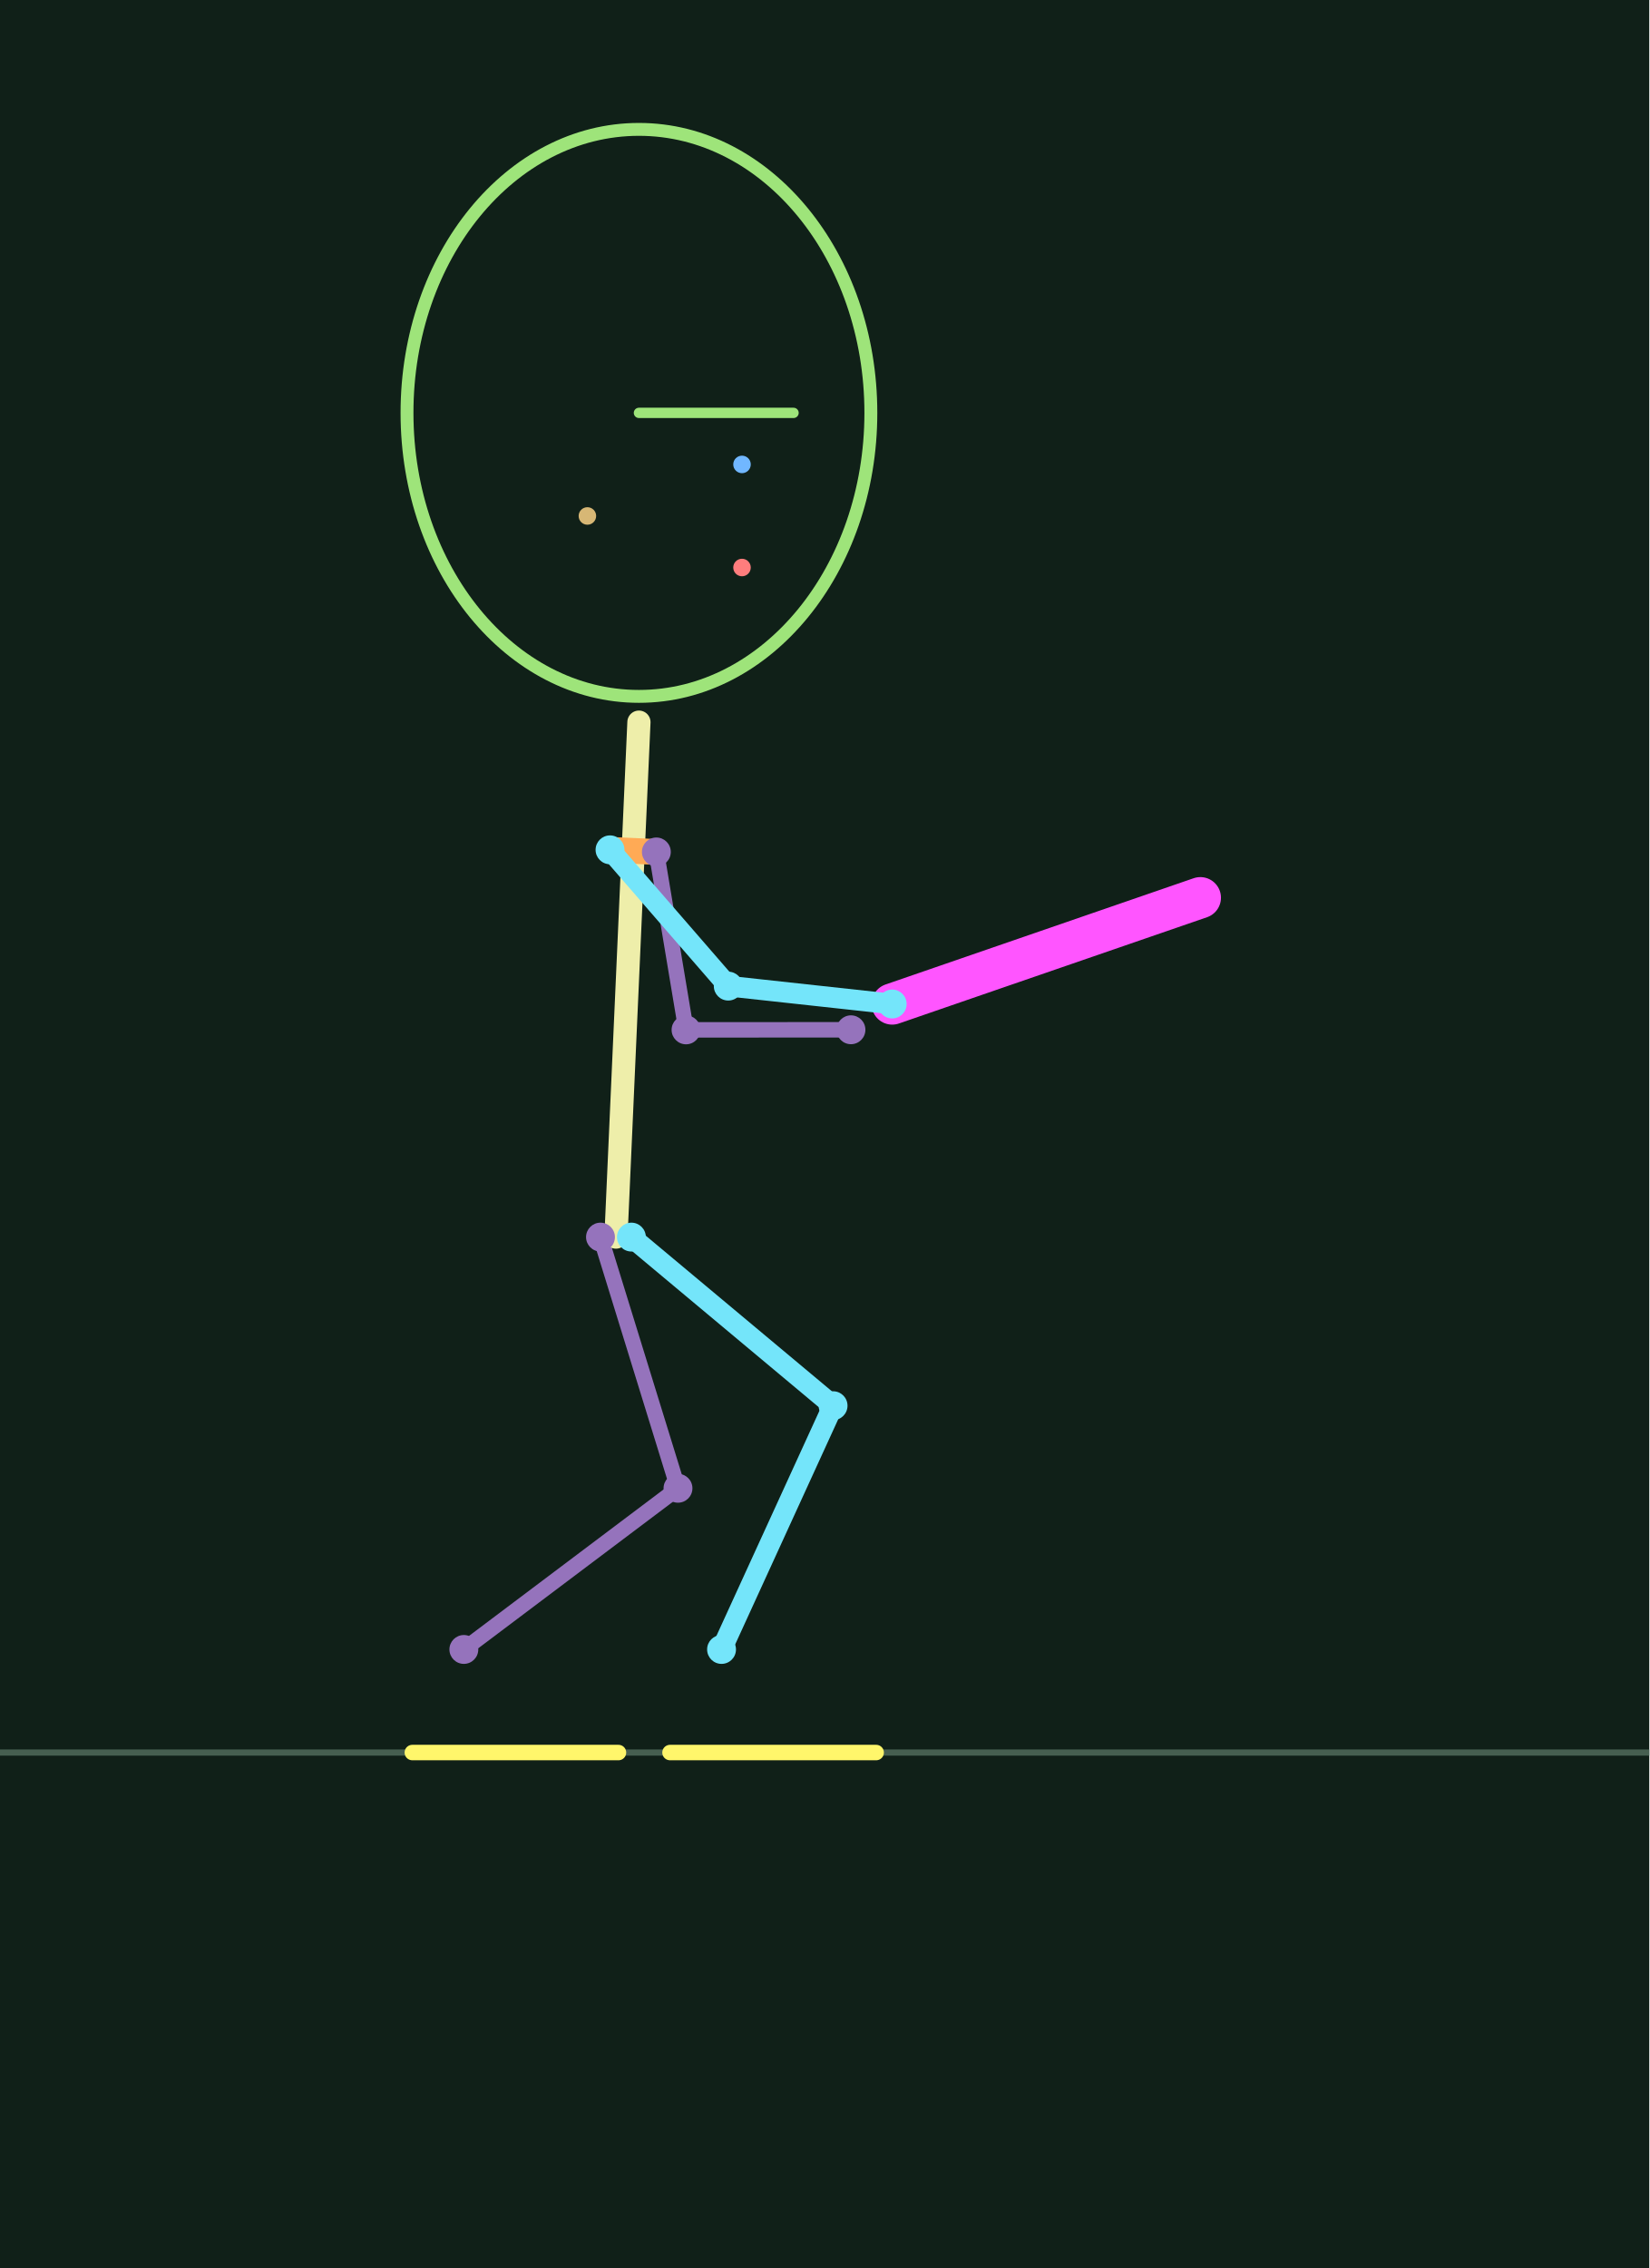
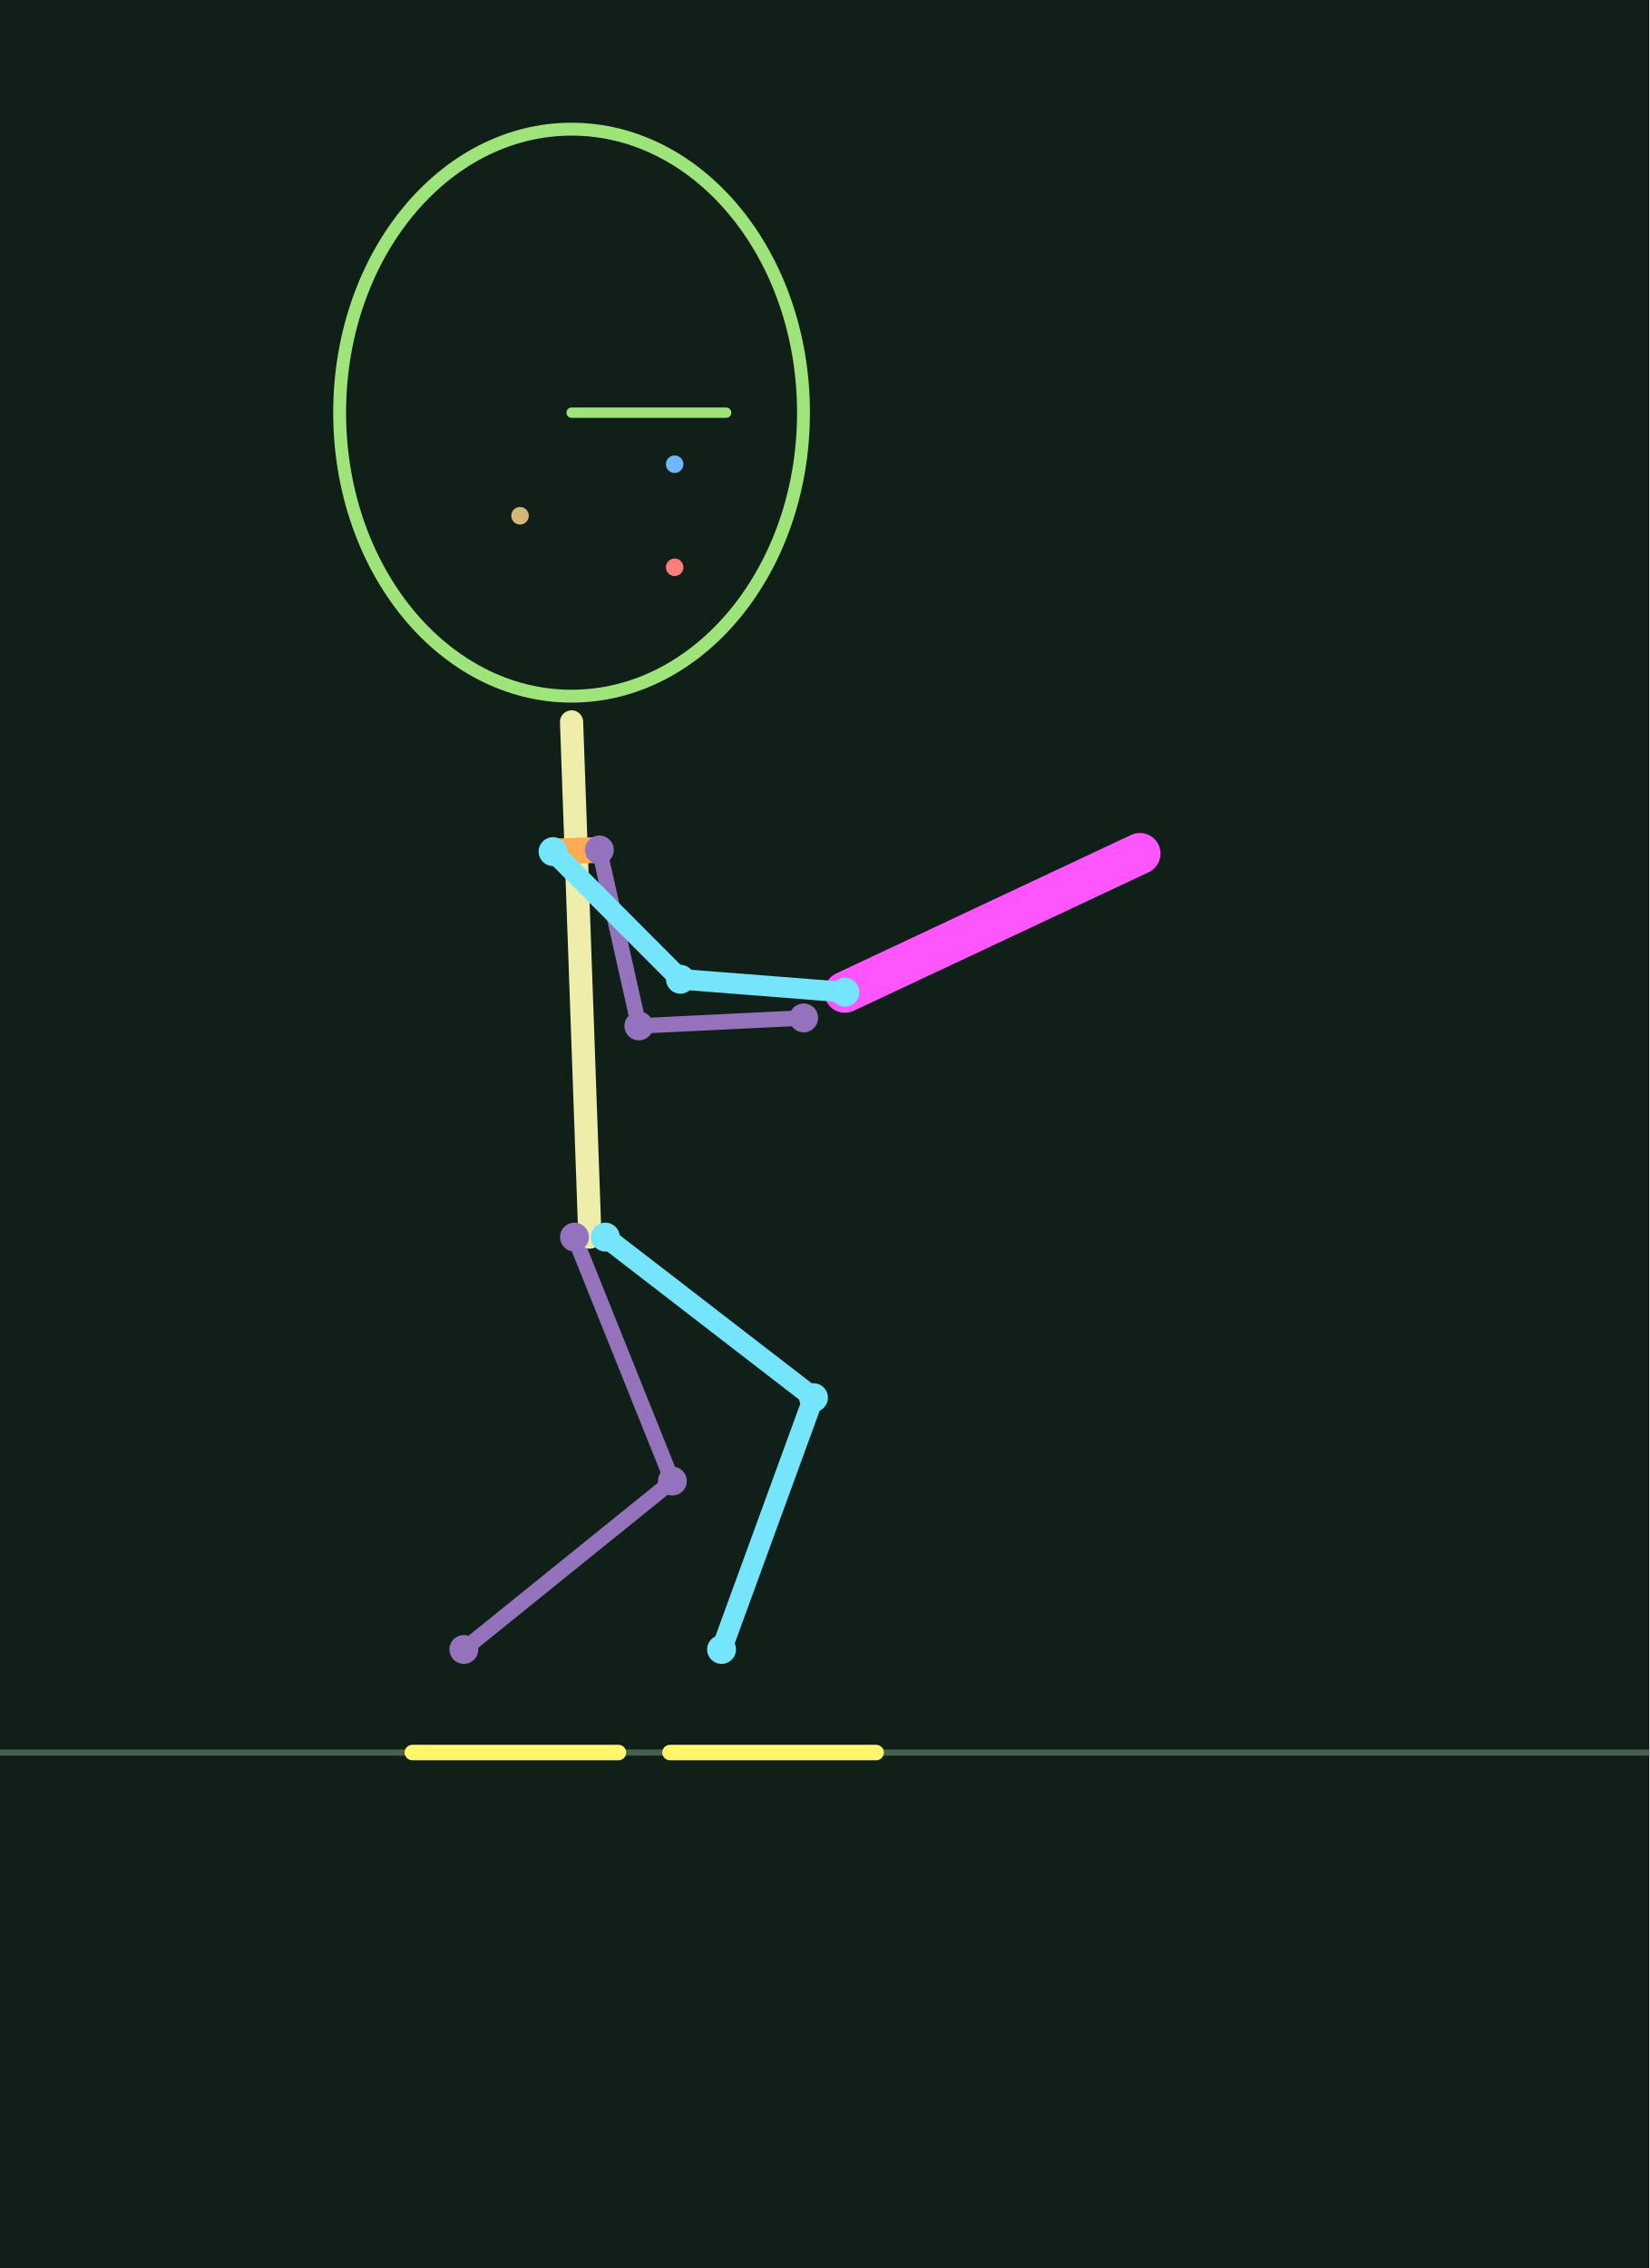
<svg xmlns="http://www.w3.org/2000/svg" width="320" height="440" viewBox="0 0 32 44">
  <rect width="100%" height="100%" fill="#102018" />
-   <polyline points="17.311,19.478 23.290,17.416" fill="none" stroke="#ff55ff" stroke-width="0.8" stroke-linecap="round" stroke-linejoin="round" />
+   <polyline points="16.393,19.248 22.117,16.560" fill="none" stroke="#ff55ff" stroke-width="0.8" stroke-linecap="round" stroke-linejoin="round" />
  <path d="M0 34H32" stroke="#465f50" stroke-width=".12" />
-   <polyline points="11.651,24.000 13.155,28.873 9.000,32.000" fill="none" stroke="#9573bc" stroke-width="0.3" stroke-linecap="round" stroke-linejoin="round" />
-   <polyline points="12.735,16.528 13.311,19.980 16.511,19.978" fill="none" stroke="#9573bc" stroke-width="0.3" stroke-linecap="round" stroke-linejoin="round" />
-   <polyline points="11.951,24.000 12.397,14.010" fill="none" stroke="#eeeeaa" stroke-width="0.45" stroke-linecap="round" stroke-linejoin="round" />
-   <polyline points="11.836,16.487 12.735,16.528" fill="none" stroke="#ffaa55" stroke-width="0.5" stroke-linecap="round" stroke-linejoin="round" />
-   <polyline points="12.251,24.000 16.164,27.271 14.000,32.000" fill="none" stroke="#74e5fa" stroke-width="0.4" stroke-linecap="round" stroke-linejoin="round" />
-   <polyline points="11.836,16.487 14.130,19.131 17.311,19.478" fill="none" stroke="#74e5fa" stroke-width="0.4" stroke-linecap="round" stroke-linejoin="round" />
+   <polyline points="11.146,24.000 13.046,28.733 9.000,32.000" fill="none" stroke="#9573bc" stroke-width="0.3" stroke-linecap="round" stroke-linejoin="round" />
+   <polyline points="11.629,16.489 12.396,19.904 15.593,19.748" fill="none" stroke="#9573bc" stroke-width="0.3" stroke-linecap="round" stroke-linejoin="round" />
+   <polyline points="11.446,24.000 11.090,14.006" fill="none" stroke="#eeeeaa" stroke-width="0.45" stroke-linecap="round" stroke-linejoin="round" />
+   <polyline points="10.730,16.521 11.629,16.489" fill="none" stroke="#ffaa55" stroke-width="0.5" stroke-linecap="round" stroke-linejoin="round" />
+   <polyline points="11.746,24.000 15.784,27.115 14.000,32.000" fill="none" stroke="#74e5fa" stroke-width="0.4" stroke-linecap="round" stroke-linejoin="round" />
+   <polyline points="10.730,16.521 13.202,18.998 16.393,19.248" fill="none" stroke="#74e5fa" stroke-width="0.4" stroke-linecap="round" stroke-linejoin="round" />
  <polyline points="13.000,34.000 15.000,34.000 17.000,34.000" fill="none" stroke="#fff66b" stroke-width="0.3" stroke-linecap="round" stroke-linejoin="round" />
  <polyline points="8.000,34.000 10.000,34.000 12.000,34.000" fill="none" stroke="#fff66b" stroke-width="0.3" stroke-linecap="round" stroke-linejoin="round" />
-   <circle cx="12.251" cy="24.000" r=".28" fill="#74e5fa" />
-   <circle cx="16.164" cy="27.271" r=".28" fill="#74e5fa" />
+   <circle cx="11.746" cy="24.000" r=".28" fill="#74e5fa" />
+   <circle cx="15.784" cy="27.115" r=".28" fill="#74e5fa" />
  <circle cx="14.000" cy="32.000" r=".28" fill="#74e5fa" />
-   <circle cx="11.836" cy="16.487" r=".28" fill="#74e5fa" />
-   <circle cx="14.130" cy="19.131" r=".28" fill="#74e5fa" />
-   <circle cx="17.311" cy="19.478" r=".28" fill="#74e5fa" />
-   <circle cx="11.651" cy="24.000" r=".28" fill="#9573bc" />
-   <circle cx="13.155" cy="28.873" r=".28" fill="#9573bc" />
+   <circle cx="10.730" cy="16.521" r=".28" fill="#74e5fa" />
+   <circle cx="13.202" cy="18.998" r=".28" fill="#74e5fa" />
+   <circle cx="16.393" cy="19.248" r=".28" fill="#74e5fa" />
+   <circle cx="11.146" cy="24.000" r=".28" fill="#9573bc" />
+   <circle cx="13.046" cy="28.733" r=".28" fill="#9573bc" />
  <circle cx="9.000" cy="32.000" r=".28" fill="#9573bc" />
-   <circle cx="12.735" cy="16.528" r=".28" fill="#9573bc" />
-   <circle cx="13.311" cy="19.980" r=".28" fill="#9573bc" />
-   <circle cx="16.511" cy="19.978" r=".28" fill="#9573bc" />
-   <ellipse cx="12.397" cy="8.010" rx="4.5" ry="5.5" fill="none" stroke="#9ee47a" stroke-width=".25" />
-   <circle cx="14.397" cy="9.010" r=".17" fill="#71b7ff" />
-   <circle cx="14.397" cy="11.010" r=".17" fill="#ff7d7d" />
-   <circle cx="11.397" cy="10.010" r=".17" fill="#d7b775" />
-   <polyline points="12.397,8.010 15.397,8.010" fill="none" stroke="#9ee47a" stroke-width="0.2" stroke-linecap="round" stroke-linejoin="round" />
+   <circle cx="11.629" cy="16.489" r=".28" fill="#9573bc" />
+   <circle cx="12.396" cy="19.904" r=".28" fill="#9573bc" />
+   <circle cx="15.593" cy="19.748" r=".28" fill="#9573bc" />
+   <ellipse cx="11.090" cy="8.006" rx="4.5" ry="5.5" fill="none" stroke="#9ee47a" stroke-width=".25" />
+   <circle cx="13.090" cy="9.006" r=".17" fill="#71b7ff" />
+   <circle cx="13.090" cy="11.006" r=".17" fill="#ff7d7d" />
+   <circle cx="10.090" cy="10.006" r=".17" fill="#d7b775" />
+   <polyline points="11.090,8.006 14.090,8.006" fill="none" stroke="#9ee47a" stroke-width="0.2" stroke-linecap="round" stroke-linejoin="round" />
</svg>
